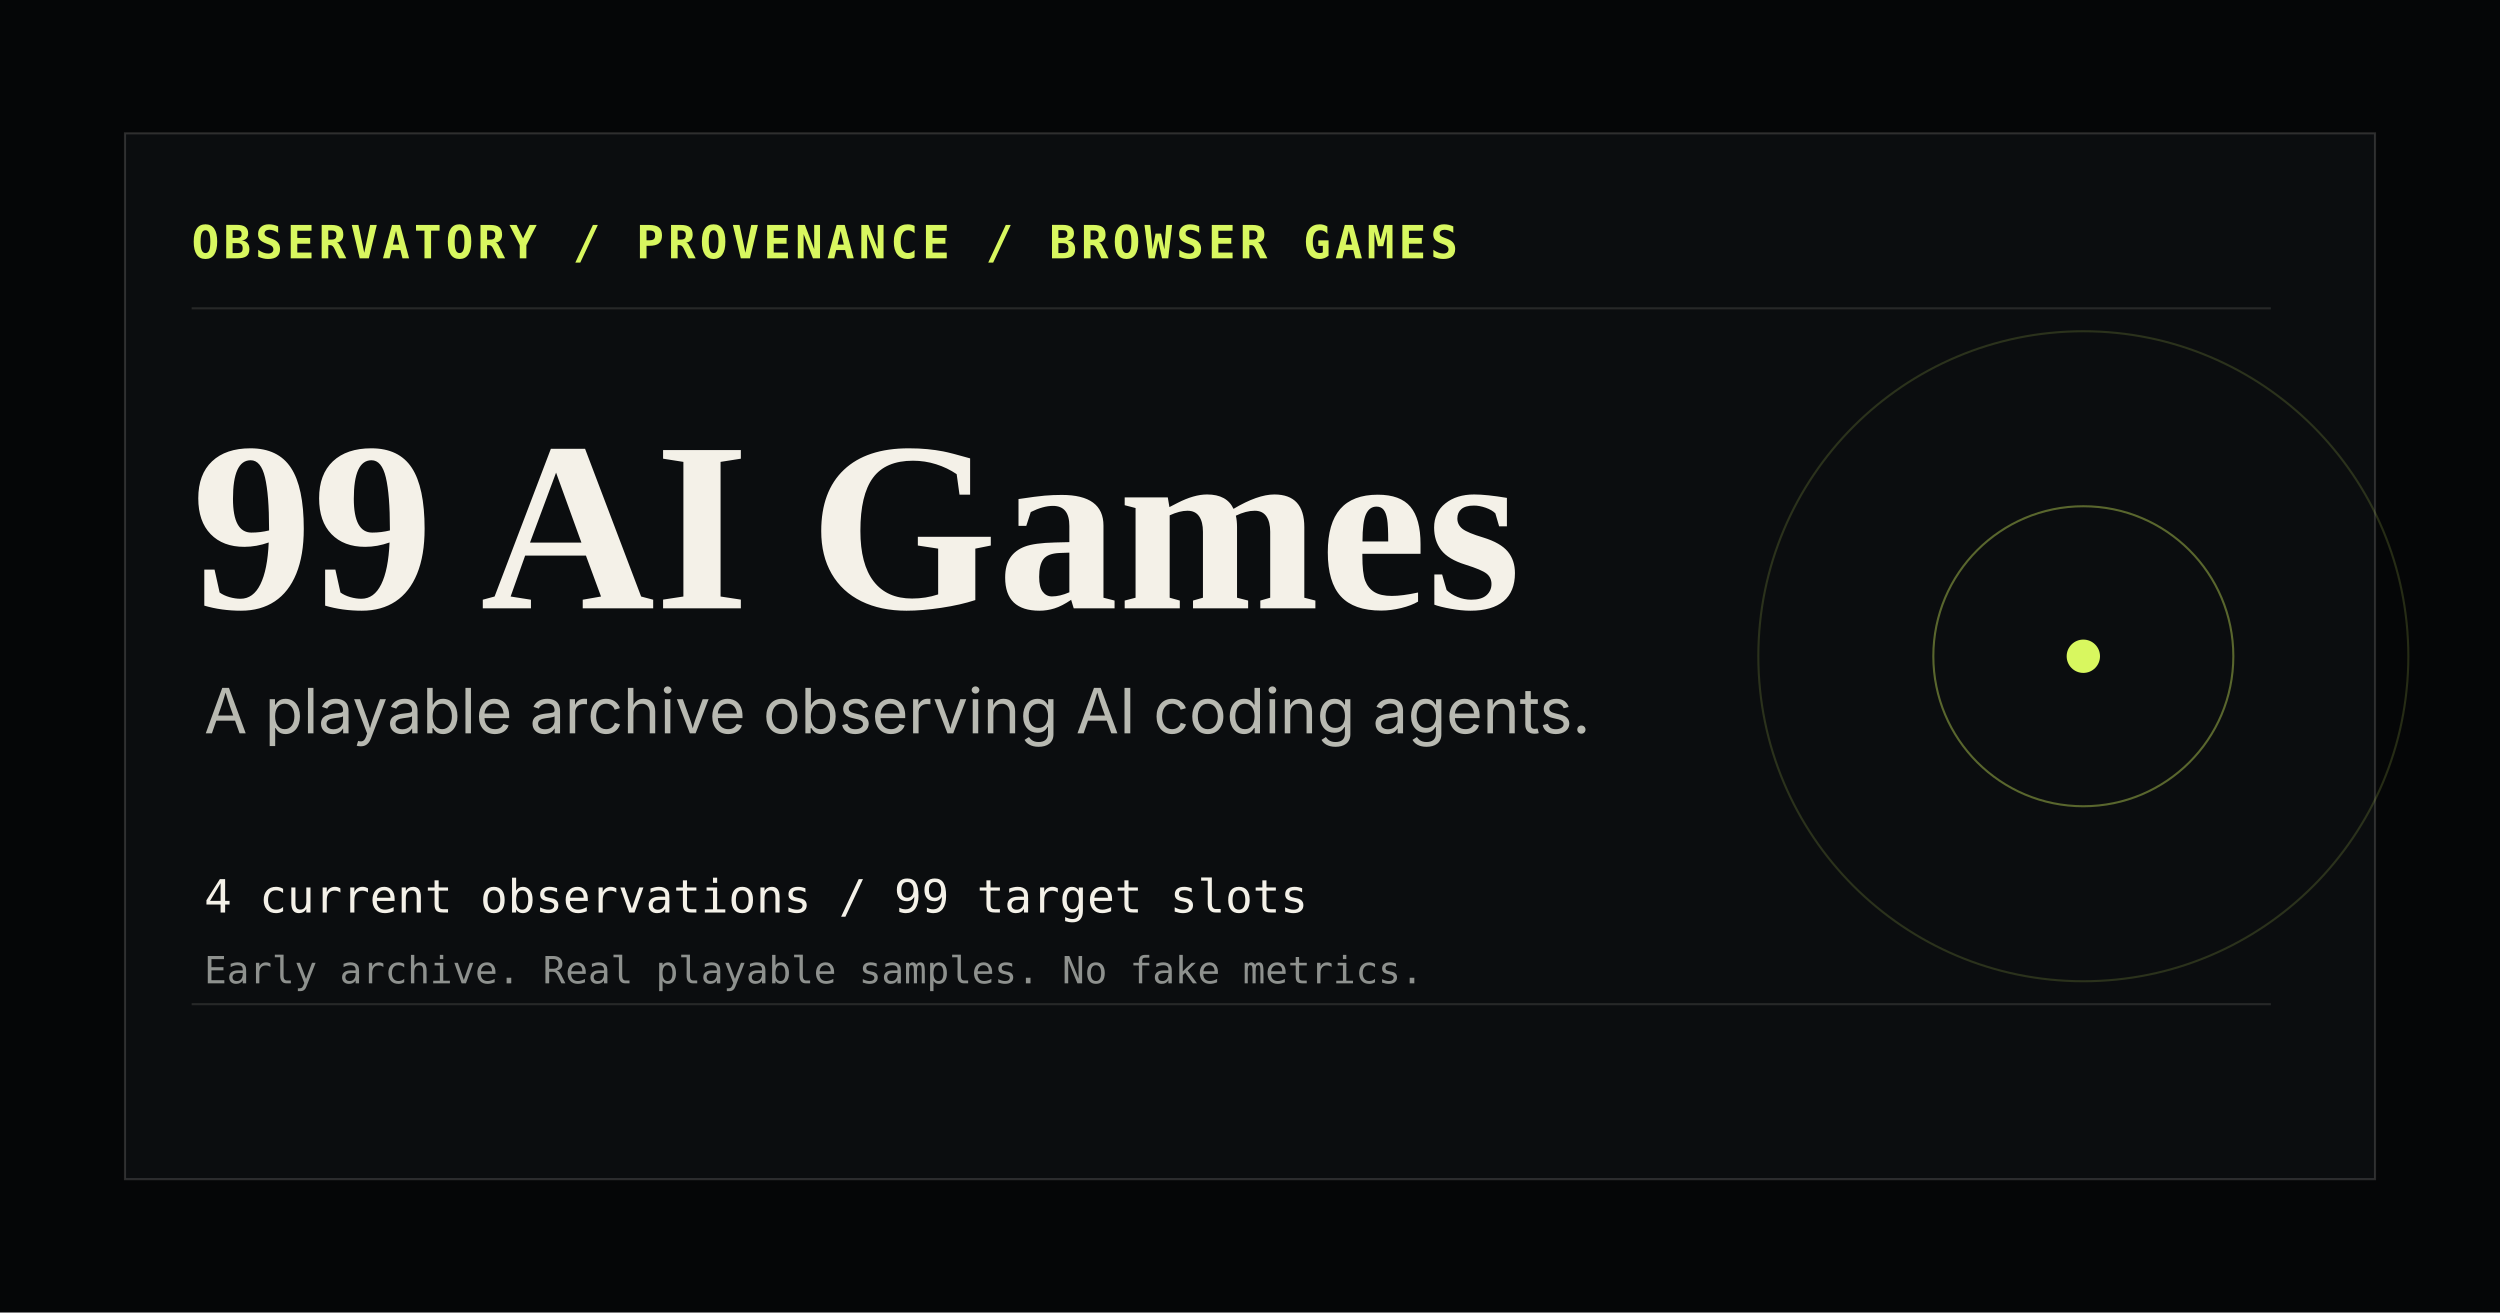
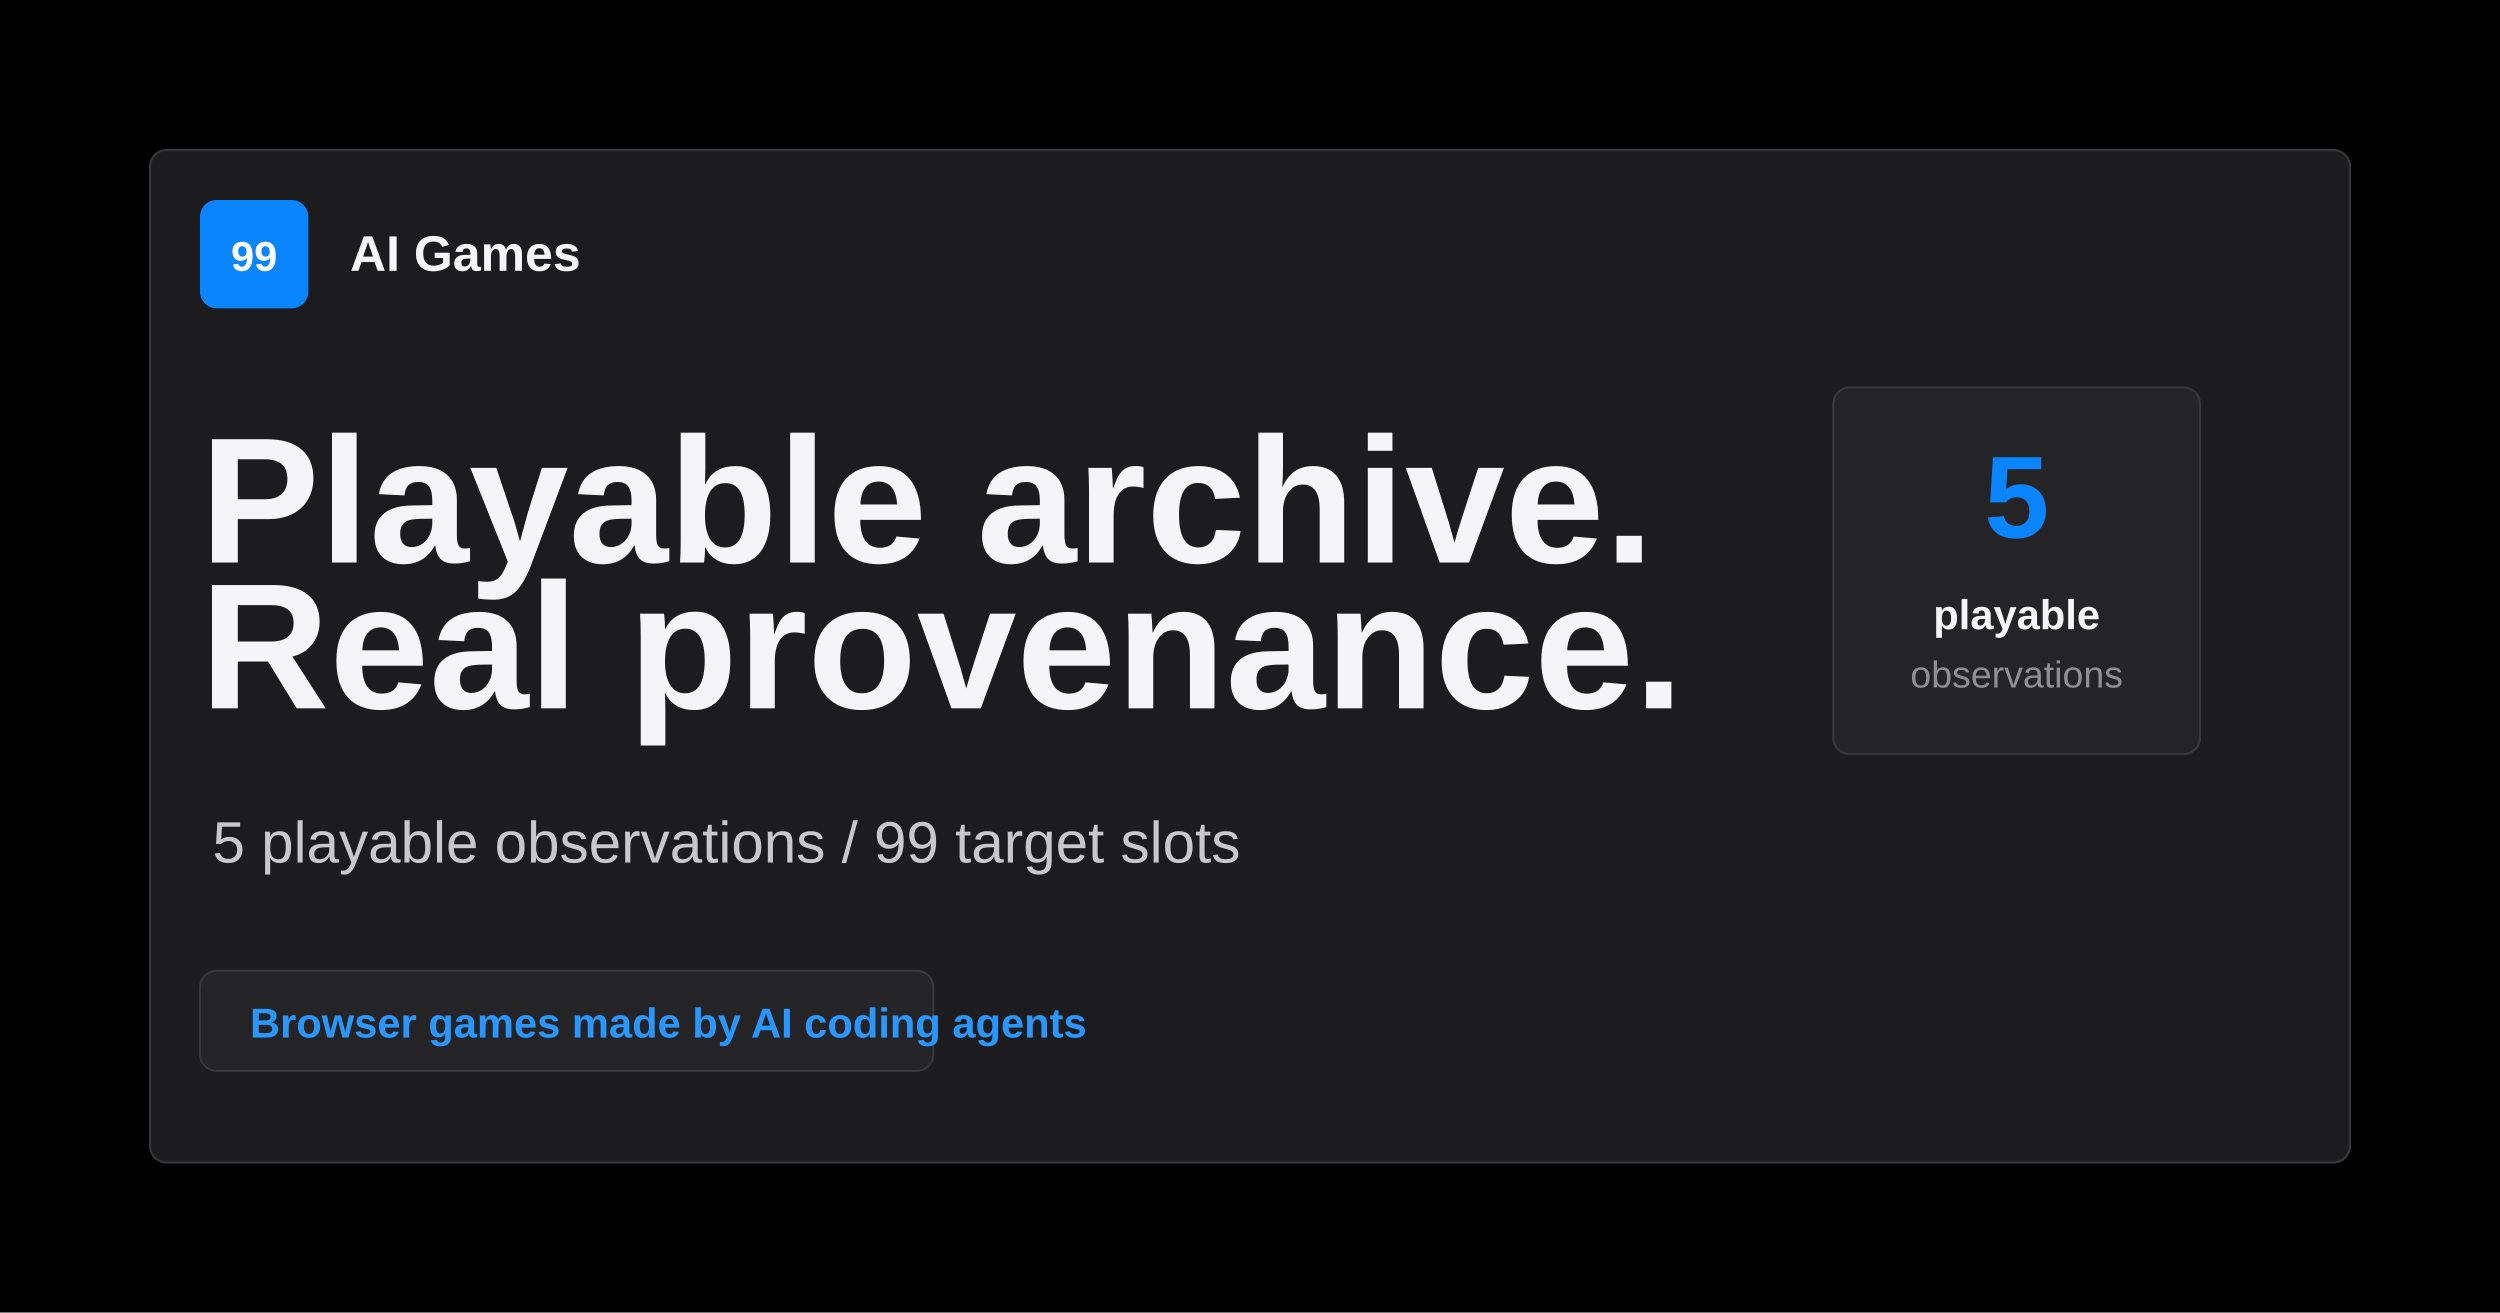
<svg xmlns="http://www.w3.org/2000/svg" width="1200" height="630" viewBox="0 0 1200 630" role="img" aria-labelledby="title desc">
-   <rect width="1200" height="630" fill="#050607" />
-   <path d="M60 64H1140V566H60Z" fill="#0b0d0f" stroke="#f4f1e8" stroke-opacity="0.16" />
-   <path d="M92 148H1090M92 482H1090" stroke="#f4f1e8" stroke-opacity="0.12" />
-   <circle cx="1000" cy="315" r="156" fill="none" stroke="#d8f75f" stroke-opacity="0.16" />
-   <circle cx="1000" cy="315" r="72" fill="none" stroke="#d8f75f" stroke-opacity="0.38" />
-   <circle cx="1000" cy="315" r="8" fill="#d8f75f" />
-   <text x="92" y="124" fill="#d8f75f" font-family="SFMono-Regular, Menlo, Consolas, monospace" font-size="22" font-weight="700" letter-spacing="2">OBSERVATORY / PROVENANCE / BROWSER GAMES</text>
-   <text x="92" y="292" fill="#f4f1e8" font-family="Georgia, 'Times New Roman', serif" font-size="116" font-weight="700">99 AI Games</text>
-   <text x="98" y="352" fill="#b8b9b1" font-family="Inter, -apple-system, BlinkMacSystemFont, 'Segoe UI', sans-serif" font-size="30">A playable archive observing AI coding agents.</text>
-   <text x="98" y="438" fill="#f4f1e8" font-family="SFMono-Regular, Menlo, Consolas, monospace" font-size="22">4 current observations / 99 target slots</text>
-   <text x="98" y="472" fill="#8e918e" font-family="SFMono-Regular, Menlo, Consolas, monospace" font-size="18">Early archive. Real playable samples. No fake metrics.</text>
+   <rect width="1200" height="630" fill="#000000" />
+   <rect x="72" y="72" width="1056" height="486" rx="8" fill="#1c1c1e" stroke="#38383a" />
+   <rect x="96" y="96" width="52" height="52" rx="8" fill="#0a84ff" />
+   <text x="122" y="130" fill="#ffffff" font-family="-apple-system, BlinkMacSystemFont, 'SF Pro Text', 'Helvetica Neue', Arial, sans-serif" font-size="20" font-weight="700" text-anchor="middle">99</text>
+   <text x="168" y="130" fill="#f5f5f7" font-family="-apple-system, BlinkMacSystemFont, 'SF Pro Text', 'Helvetica Neue', Arial, sans-serif" font-size="24" font-weight="700">AI Games</text>
+   <text x="96" y="270" fill="#f5f5f7" font-family="-apple-system, BlinkMacSystemFont, 'SF Pro Display', 'Helvetica Neue', Arial, sans-serif" font-size="86" font-weight="760">Playable archive.</text>
+   <text x="96" y="340" fill="#f5f5f7" font-family="-apple-system, BlinkMacSystemFont, 'SF Pro Display', 'Helvetica Neue', Arial, sans-serif" font-size="86" font-weight="760">Real provenance.</text>
+   <text x="102" y="414" fill="#c7c7cc" font-family="-apple-system, BlinkMacSystemFont, 'SF Pro Text', 'Helvetica Neue', Arial, sans-serif" font-size="28">5 playable observations / 99 target slots</text>
+   <rect x="96" y="466" width="352" height="48" rx="8" fill="#242426" stroke="#38383a" />
+   <text x="120" y="498" fill="#2997ff" font-family="-apple-system, BlinkMacSystemFont, 'SF Pro Text', 'Helvetica Neue', Arial, sans-serif" font-size="20" font-weight="700">Browser games made by AI coding agents</text>
+   <rect x="880" y="186" width="176" height="176" rx="8" fill="#242426" stroke="#38383a" />
+   <text x="968" y="258" fill="#0a84ff" font-family="-apple-system, BlinkMacSystemFont, 'SF Pro Display', 'Helvetica Neue', Arial, sans-serif" font-size="56" font-weight="780" text-anchor="middle">5</text>
+   <text x="968" y="302" fill="#f5f5f7" font-family="-apple-system, BlinkMacSystemFont, 'SF Pro Text', 'Helvetica Neue', Arial, sans-serif" font-size="20" font-weight="650" text-anchor="middle">playable</text>
+   <text x="968" y="330" fill="#8e8e93" font-family="-apple-system, BlinkMacSystemFont, 'SF Pro Text', 'Helvetica Neue', Arial, sans-serif" font-size="18" text-anchor="middle">observations</text>
</svg>
